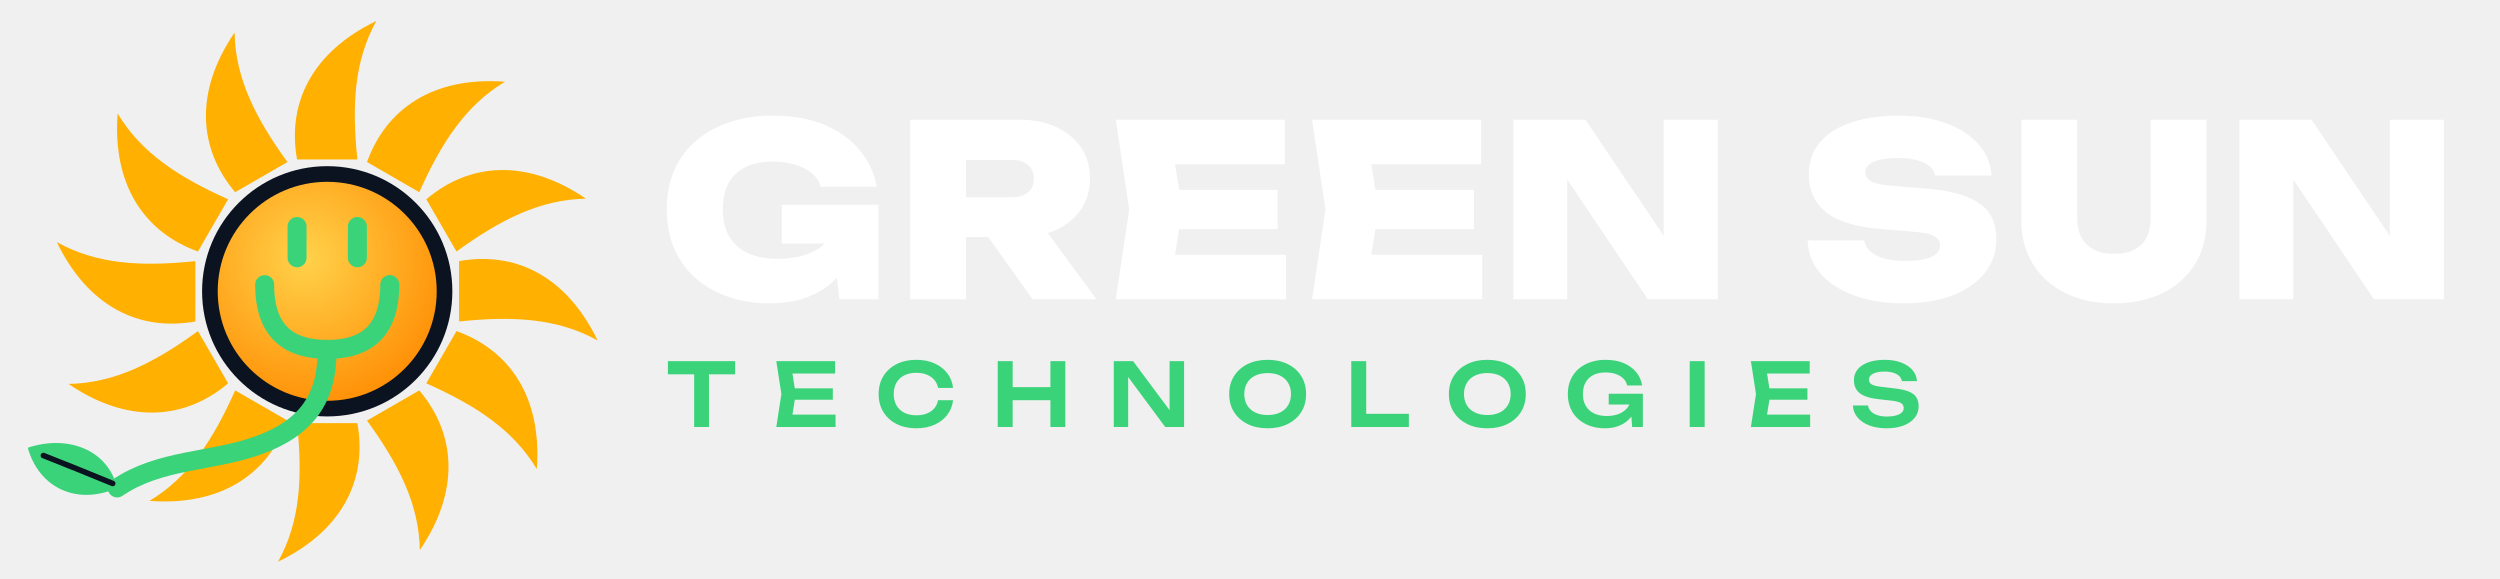
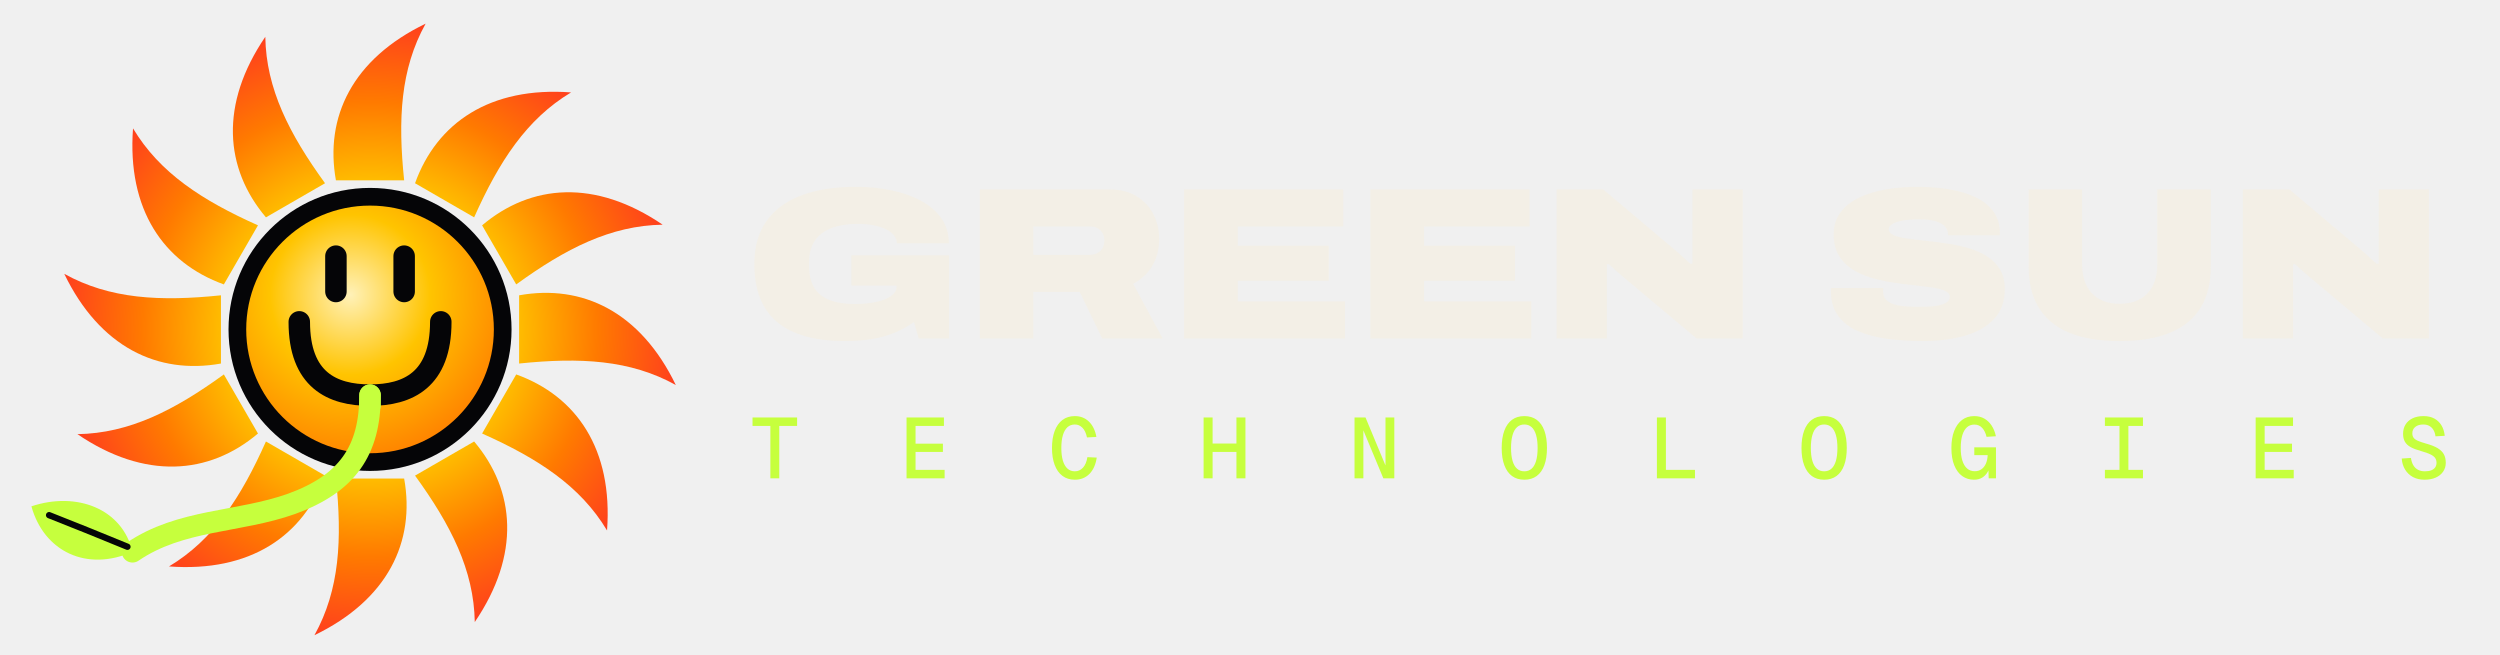
- <svg xmlns="http://www.w3.org/2000/svg" viewBox="0 0 1253 290" width="1253" height="290">
+ <svg xmlns="http://www.w3.org/2000/svg" viewBox="0 0 1108 290" width="1108" height="290">
  <defs>
-     <radialGradient id="gs-dark-core" cx="40%" cy="35%" r="75%">
-       <stop offset="0" stop-color="#FFD24A" />
-       <stop offset="1" stop-color="#FF8A00" />
+     <radialGradient id="gs-dark-rays" gradientUnits="userSpaceOnUse" cx="0" cy="0" r="250">
+       <stop offset=".44" stop-color="#FFC400" />
+       <stop offset=".72" stop-color="#FF7A00" />
+       <stop offset="1" stop-color="#FF3B1F" />
+     </radialGradient>
+     <radialGradient id="gs-dark-core" cx="42%" cy="36%" r="72%">
+       <stop offset="0" stop-color="#FFF1B8" />
+       <stop offset=".45" stop-color="#FFC400" />
+       <stop offset="1" stop-color="#FF7A00" />
    </radialGradient>
  </defs>
  <g transform="translate(164 146) scale(0.56)">
-     <g fill="#FFB000">
+     <g fill="url(#gs-dark-rays)">
      <path d="M-27,-118 C-36,-168 -14,-214 44,-242 C24,-206 22,-166 27,-118 Z" transform="rotate(0)" />
      <path d="M-27,-118 C-36,-168 -14,-214 44,-242 C24,-206 22,-166 27,-118 Z" transform="rotate(30)" />
      <path d="M-27,-118 C-36,-168 -14,-214 44,-242 C24,-206 22,-166 27,-118 Z" transform="rotate(60)" />
      <path d="M-27,-118 C-36,-168 -14,-214 44,-242 C24,-206 22,-166 27,-118 Z" transform="rotate(90)" />
      <path d="M-27,-118 C-36,-168 -14,-214 44,-242 C24,-206 22,-166 27,-118 Z" transform="rotate(120)" />
      <path d="M-27,-118 C-36,-168 -14,-214 44,-242 C24,-206 22,-166 27,-118 Z" transform="rotate(150)" />
      <path d="M-27,-118 C-36,-168 -14,-214 44,-242 C24,-206 22,-166 27,-118 Z" transform="rotate(180)" />
      <path d="M-27,-118 C-36,-168 -14,-214 44,-242 C24,-206 22,-166 27,-118 Z" transform="rotate(210)" />
      <path d="M-27,-118 C-36,-168 -14,-214 44,-242 C24,-206 22,-166 27,-118 Z" transform="rotate(240)" />
      <path d="M-27,-118 C-36,-168 -14,-214 44,-242 C24,-206 22,-166 27,-118 Z" transform="rotate(270)" />
      <path d="M-27,-118 C-36,-168 -14,-214 44,-242 C24,-206 22,-166 27,-118 Z" transform="rotate(300)" />
      <path d="M-27,-118 C-36,-168 -14,-214 44,-242 C24,-206 22,-166 27,-118 Z" transform="rotate(330)" />
    </g>
-     <circle r="112" fill="#0B1220" />
+     <circle r="112" fill="#050507" />
    <circle r="98" fill="url(#gs-dark-core)" />
-     <g fill="none" stroke="#3BD37A" stroke-width="17" stroke-linecap="round" stroke-linejoin="round">
+     <g fill="none" stroke="#050507" stroke-width="17" stroke-linecap="round" stroke-linejoin="round">
      <path d="M-27,-58 V-30 M27,-58 V-30" />
      <path d="M-56,-6 C-56,40 -30,52 0,52 C30,52 56,40 56,-6" />
+     </g>
+     <g fill="none" stroke="#C6FF3D" stroke-width="17" stroke-linecap="round" stroke-linejoin="round">
+       <path d="M0,52 V60" />
      <path d="M0,52 C0,96 -18,122 -62,138 C-104,153 -150,150 -188,176" />
    </g>
-     <path d="M-188,176 C-196,142 -232,128 -268,140 C-258,176 -224,192 -188,176 Z" fill="#3BD37A" />
-     <path d="M-192,172 Q-226,158 -254,147" fill="none" stroke="#0B1220" stroke-width="5" stroke-linecap="round" />
+     <path d="M-188,176 C-196,142 -232,128 -268,140 C-258,176 -224,192 -188,176 Z" fill="#C6FF3D" />
+     <path d="M-192,172 Q-226,158 -254,147" fill="none" stroke="#050507" stroke-width="5" stroke-linecap="round" />
  </g>
-   <path d="M100.68 -38.88Q100.32 -30.96 97.44 -23.58Q94.56 -16.2 89.04 -10.38Q83.52 -4.56 75.12 -1.26Q66.72 2.04 55.44 2.04Q44.88 2.04 35.64 -1.02Q26.4 -4.08 19.32 -10.02Q12.24 -15.96 8.22 -24.72Q4.2 -33.48 4.2 -45.0Q4.2 -56.52 8.22 -65.28Q12.24 -74.04 19.5 -79.98Q26.76 -85.92 36.3 -88.98Q45.84 -92.04 56.88 -92.04Q72.12 -92.04 83.1 -87.48Q94.08 -82.92 100.8 -74.88Q107.52 -66.84 109.44 -56.4H81.36Q80.28 -60.36 76.86 -63.18Q73.44 -66.0 68.4 -67.5Q63.36 -69.0 57.12 -69.0Q49.44 -69.0 43.86 -66.36Q38.28 -63.72 35.28 -58.44Q32.28 -53.16 32.28 -45.0Q32.28 -36.84 35.58 -31.32Q38.88 -25.8 45.06 -23.04Q51.24 -20.28 59.64 -20.28Q67.8 -20.28 74.1 -22.44Q80.4 -24.6 84.24 -28.8Q88.08 -33.0 88.8 -39.24ZM61.8 -27.96V-47.4H110.28V0.0H90.72L86.64 -35.04L91.8 -27.96ZM145.52 -51.12H176.96Q182.24 -51.12 185.18 -53.52Q188.12 -55.92 188.12 -60.48Q188.12 -65.04 185.18 -67.44Q182.24 -69.84 176.96 -69.84H141.56L154.16 -82.8V0.0H126.2V-90.0H181.16Q191.6 -90.0 199.52 -86.28Q207.44 -82.56 211.88 -75.96Q216.32 -69.36 216.32 -60.48Q216.32 -51.84 211.88 -45.18Q207.44 -38.52 199.52 -34.86Q191.6 -31.2 181.16 -31.2H145.52ZM157.52 -42.12H188.6L219.56 0.0H187.52ZM310.36 -54.84V-35.16H243.52V-54.84ZM262.6 -45.0 256.96 -10.2 246.04 -22.32H314.56V0.0H229.24L235.96 -45.0L229.24 -90.0H313.96V-67.68H246.04L256.96 -79.8ZM408.72 -54.84V-35.16H341.88V-54.84ZM360.96 -45.0 355.32 -10.2 344.4 -22.32H412.92V0.0H327.6L334.32 -45.0L327.6 -90.0H412.32V-67.68H344.4L355.32 -79.8ZM511.88 -19.92 503.84 -18.24V-90.0H530.96V0.0H495.92L447.56 -71.76L455.48 -73.44V0.0H428.48V-90.0H464.6ZM576.0 -29.52H604.32Q604.8 -26.4 607.38 -24.06Q609.96 -21.72 614.4 -20.46Q618.84 -19.2 624.84 -19.2Q633.12 -19.2 637.74 -21.12Q642.36 -23.04 642.36 -27.0Q642.36 -29.76 639.72 -31.5Q637.08 -33.24 629.28 -33.84L613.44 -35.16Q594.0 -36.6 585.3 -43.62Q576.6 -50.64 576.6 -62.52Q576.6 -72.24 582.24 -78.78Q587.88 -85.32 597.96 -88.68Q608.04 -92.04 621.72 -92.04Q634.92 -92.04 645.18 -88.32Q655.44 -84.6 661.5 -77.82Q667.56 -71.04 668.16 -62.04H639.84Q639.36 -64.68 637.14 -66.66Q634.92 -68.64 630.84 -69.72Q626.76 -70.8 621.12 -70.8Q613.68 -70.8 609.3 -69.0Q604.92 -67.2 604.92 -63.6Q604.92 -60.96 607.5 -59.28Q610.08 -57.6 617.04 -57.0L634.44 -55.56Q647.4 -54.6 655.38 -51.54Q663.36 -48.48 666.96 -43.26Q670.56 -38.04 670.56 -30.12Q670.56 -20.52 664.8 -13.26Q659.04 -6.0 648.66 -1.98Q638.28 2.04 624.36 2.04Q610.08 2.04 599.28 -1.92Q588.48 -5.88 582.36 -13.02Q576.24 -20.16 576.0 -29.52ZM711.08 -40.8Q711.08 -35.16 713.12 -31.2Q715.16 -27.24 719.24 -25.02Q723.32 -22.8 729.44 -22.8Q735.8 -22.8 739.88 -24.96Q743.96 -27.12 745.94 -31.14Q747.92 -35.16 747.92 -40.8V-90.0H775.88V-39.24Q775.88 -26.88 770.12 -17.58Q764.36 -8.28 753.92 -3.12Q743.48 2.04 729.44 2.04Q715.64 2.04 705.2 -3.12Q694.76 -8.28 688.94 -17.58Q683.12 -26.88 683.12 -39.24V-90.0H711.08ZM875.8 -19.92 867.76 -18.24V-90.0H894.88V0.0H859.84L811.48 -71.76L819.4 -73.44V0.0H792.4V-90.0H828.52Z" fill="#FFFFFF" transform="translate(330 150)" />
-   <path d="M13.904 -29.656H21.34V0.0H13.904ZM0.748 -33.0H34.452V-26.4H0.748ZM83.412 -19.36V-13.64H59.784V-19.36ZM64.8 -16.5 62.6 -2.508 59.344 -6.204H84.776V0.0H55.076L57.628 -16.5L55.076 -33.0H84.556V-26.796H59.344L62.6 -30.492ZM143.68 -13.42Q143.196 -9.24 140.754 -6.05Q138.312 -2.86 134.33 -1.1Q130.348 0.66 125.244 0.66Q119.612 0.66 115.366 -1.496Q111.12 -3.652 108.744 -7.502Q106.368 -11.352 106.368 -16.5Q106.368 -21.648 108.744 -25.498Q111.12 -29.348 115.366 -31.504Q119.612 -33.66 125.244 -33.66Q130.348 -33.66 134.33 -31.9Q138.312 -30.14 140.754 -26.972Q143.196 -23.804 143.68 -19.58H136.156Q135.716 -21.912 134.264 -23.606Q132.812 -25.3 130.524 -26.224Q128.236 -27.148 125.2 -27.148Q121.724 -27.148 119.194 -25.85Q116.664 -24.552 115.3 -22.154Q113.936 -19.756 113.936 -16.5Q113.936 -13.244 115.3 -10.846Q116.664 -8.448 119.194 -7.15Q121.724 -5.852 125.2 -5.852Q128.236 -5.852 130.524 -6.754Q132.812 -7.656 134.264 -9.35Q135.716 -11.044 136.156 -13.42ZM166.064 -33.0H173.544V0.0H166.064ZM192.464 -33.0H199.944V0.0H192.464ZM170.156 -19.976H195.764V-13.42H170.156ZM254.8 -4.928 252.204 -4.532V-33.0H259.464V0.0H250.004L228.884 -28.468L231.436 -28.864V0.0H224.22V-33.0H233.9ZM301.34 0.66Q295.576 0.66 291.242 -1.496Q286.908 -3.652 284.488 -7.502Q282.068 -11.352 282.068 -16.5Q282.068 -21.648 284.488 -25.498Q286.908 -29.348 291.242 -31.504Q295.576 -33.66 301.34 -33.66Q307.104 -33.66 311.438 -31.504Q315.772 -29.348 318.192 -25.498Q320.612 -21.648 320.612 -16.5Q320.612 -11.352 318.192 -7.502Q315.772 -3.652 311.438 -1.496Q307.104 0.66 301.34 0.66ZM301.34 -5.984Q304.948 -5.984 307.566 -7.26Q310.184 -8.536 311.614 -10.912Q313.044 -13.288 313.044 -16.5Q313.044 -19.712 311.614 -22.088Q310.184 -24.464 307.566 -25.74Q304.948 -27.016 301.34 -27.016Q297.776 -27.016 295.136 -25.74Q292.496 -24.464 291.066 -22.088Q289.636 -19.712 289.636 -16.5Q289.636 -13.288 291.066 -10.912Q292.496 -8.536 295.136 -7.26Q297.776 -5.984 301.34 -5.984ZM350.74 -33.0V-3.3L347.352 -6.6H372.124V0.0H343.26V-33.0ZM411.448 0.66Q405.684 0.66 401.35 -1.496Q397.016 -3.652 394.596 -7.502Q392.176 -11.352 392.176 -16.5Q392.176 -21.648 394.596 -25.498Q397.016 -29.348 401.35 -31.504Q405.684 -33.66 411.448 -33.66Q417.212 -33.66 421.546 -31.504Q425.88 -29.348 428.3 -25.498Q430.72 -21.648 430.72 -16.5Q430.72 -11.352 428.3 -7.502Q425.88 -3.652 421.546 -1.496Q417.212 0.66 411.448 0.66ZM411.448 -5.984Q415.056 -5.984 417.674 -7.26Q420.292 -8.536 421.722 -10.912Q423.152 -13.288 423.152 -16.5Q423.152 -19.712 421.722 -22.088Q420.292 -24.464 417.674 -25.74Q415.056 -27.016 411.448 -27.016Q407.884 -27.016 405.244 -25.74Q402.604 -24.464 401.174 -22.088Q399.744 -19.712 399.744 -16.5Q399.744 -13.288 401.174 -10.912Q402.604 -8.536 405.244 -7.26Q407.884 -5.984 411.448 -5.984ZM486.764 -14.3Q486.72 -11.308 485.598 -8.602Q484.476 -5.896 482.408 -3.806Q480.34 -1.716 477.304 -0.528Q474.268 0.66 470.264 0.66Q466.392 0.66 463.026 -0.506Q459.66 -1.672 457.13 -3.872Q454.6 -6.072 453.192 -9.262Q451.784 -12.452 451.784 -16.5Q451.784 -20.548 453.214 -23.738Q454.644 -26.928 457.196 -29.128Q459.748 -31.328 463.18 -32.494Q466.612 -33.66 470.66 -33.66Q475.94 -33.66 479.812 -32.01Q483.684 -30.36 486.082 -27.456Q488.48 -24.552 489.052 -20.812H481.528Q481.088 -22.836 479.614 -24.288Q478.14 -25.74 475.874 -26.532Q473.608 -27.324 470.66 -27.324Q467.184 -27.324 464.654 -26.07Q462.124 -24.816 460.738 -22.396Q459.352 -19.976 459.352 -16.5Q459.352 -13.024 460.804 -10.56Q462.256 -8.096 464.94 -6.798Q467.624 -5.5 471.276 -5.5Q474.84 -5.5 477.524 -6.622Q480.208 -7.744 481.77 -9.79Q483.332 -11.836 483.552 -14.652ZM472.288 -11.264V-16.676H489.404V0.0H484.036L483.024 -13.376L484.564 -11.264ZM512.888 -33.0H520.368V0.0H512.888ZM571.88 -19.36V-13.64H548.252V-19.36ZM553.268 -16.5 551.068 -2.508 547.812 -6.204H573.244V0.0H543.544L546.096 -16.5L543.544 -33.0H573.024V-26.796H547.812L551.068 -30.492ZM594.66 -10.78H602.228Q602.492 -9.108 603.702 -7.854Q604.912 -6.6 606.958 -5.918Q609.004 -5.236 611.688 -5.236Q615.604 -5.236 617.87 -6.358Q620.136 -7.48 620.136 -9.504Q620.136 -11.088 618.838 -11.946Q617.54 -12.804 614.02 -13.2L607.376 -13.948Q600.952 -14.652 598.07 -16.962Q595.188 -19.272 595.188 -23.408Q595.188 -26.664 597.102 -28.952Q599.016 -31.24 602.492 -32.45Q605.968 -33.66 610.676 -33.66Q615.252 -33.66 618.816 -32.318Q622.38 -30.976 624.492 -28.578Q626.604 -26.18 626.78 -22.968H619.212Q618.992 -24.42 617.914 -25.498Q616.836 -26.576 614.944 -27.17Q613.052 -27.764 610.5 -27.764Q606.936 -27.764 604.824 -26.708Q602.712 -25.652 602.712 -23.716Q602.712 -22.22 603.966 -21.406Q605.22 -20.592 608.388 -20.196L615.296 -19.36Q619.872 -18.876 622.578 -17.798Q625.284 -16.72 626.45 -14.916Q627.616 -13.112 627.616 -10.34Q627.616 -7.04 625.614 -4.554Q623.612 -2.068 620.004 -0.704Q616.396 0.66 611.556 0.66Q606.628 0.66 602.888 -0.77Q599.148 -2.2 596.992 -4.774Q594.836 -7.348 594.66 -10.78Z" fill="#3BD37A" transform="translate(334 214)" />
+   <path d="M44.544 1.152Q24.48 1.152 14.4 -7.296Q4.32 -15.744 4.32 -33.024Q4.32 -44.352 9.648 -51.936Q14.976 -59.52 25.056 -63.36Q35.136 -67.2 49.344 -67.2Q57.792 -67.2 65.232 -65.616Q72.672 -64.032 78.384 -60.912Q84.096 -57.792 87.312 -53.088Q90.528 -48.384 90.528 -42.144H67.488Q67.488 -44.16 66.144 -45.792Q64.8 -47.424 62.4 -48.528Q60.0 -49.632 56.928 -50.208Q53.856 -50.784 50.4 -50.784Q44.928 -50.784 40.848 -49.68Q36.768 -48.576 34.032 -46.416Q31.296 -44.256 29.952 -41.184Q28.608 -38.112 28.608 -34.176V-31.872Q28.608 -26.208 30.864 -22.512Q33.12 -18.816 37.632 -17.04Q42.144 -15.264 48.96 -15.264Q53.856 -15.264 58.08 -16.128Q62.304 -16.992 64.848 -18.768Q67.392 -20.544 67.392 -23.04V-23.424H47.328V-36.864H90.624V0.0H77.184L75.072 -7.296Q71.232 -4.512 66.624 -2.592Q62.016 -0.672 56.544 0.24Q51.072 1.152 44.544 1.152ZM104.256 0.0V-66.048H161.472Q168.864 -66.048 173.808 -62.976Q178.752 -59.904 181.248 -54.912Q183.744 -49.92 183.744 -44.16Q183.744 -37.536 180.816 -32.4Q177.888 -27.264 172.224 -24.192L185.28 0.0H158.496L148.512 -20.64H127.968V0.0ZM127.968 -37.056H153.12Q155.808 -37.056 157.632 -38.736Q159.456 -40.416 159.456 -43.392Q159.456 -45.408 158.592 -46.8Q157.728 -48.192 156.336 -48.912Q154.944 -49.632 153.12 -49.632H127.968ZM194.784 0.0V-66.048H265.344V-49.632H218.592V-41.088H258.912V-25.536H218.592V-16.416H266.112V0.0ZM277.344 0.0V-66.048H347.904V-49.632H301.152V-41.088H341.472V-25.536H301.152V-16.416H348.672V0.0ZM359.904 0.0V-66.048H380.544L413.184 -38.496Q413.76 -38.016 414.816 -37.056Q415.872 -36.096 417.024 -35.04Q418.176 -33.984 419.136 -33.12H420.096Q420.096 -34.464 420.096 -36.72Q420.096 -38.976 420.096 -41.088V-66.048H442.368V0.0H421.92L390.912 -26.016Q388.896 -27.648 386.64 -29.664Q384.384 -31.68 383.04 -32.928H382.176Q382.176 -31.584 382.176 -29.136Q382.176 -26.688 382.176 -24.192V0.0ZM522.24 1.152Q513.696 1.152 506.304 0.144Q498.912 -0.864 493.344 -3.312Q487.776 -5.76 484.608 -10.128Q481.44 -14.496 481.44 -21.12Q481.44 -21.312 481.44 -21.648Q481.44 -21.984 481.536 -22.368H504.672Q504.576 -21.984 504.576 -21.648Q504.576 -21.312 504.576 -21.024Q504.576 -18.144 506.496 -16.608Q508.416 -15.072 511.872 -14.544Q515.328 -14.016 519.84 -14.016Q521.664 -14.016 523.632 -14.064Q525.6 -14.112 527.472 -14.352Q529.344 -14.592 530.832 -15.072Q532.32 -15.552 533.232 -16.368Q534.144 -17.184 534.144 -18.432Q534.144 -20.16 531.984 -21.12Q529.824 -22.08 526.128 -22.608Q522.432 -23.136 517.872 -23.616Q513.312 -24.096 508.416 -24.864Q503.52 -25.632 498.96 -27.024Q494.4 -28.416 490.704 -30.816Q487.008 -33.216 484.848 -36.96Q482.688 -40.704 482.688 -46.08Q482.688 -51.84 485.712 -55.872Q488.736 -59.904 493.92 -62.4Q499.104 -64.896 505.824 -66.048Q512.544 -67.2 519.84 -67.2Q527.328 -67.2 533.904 -66.096Q540.48 -64.992 545.52 -62.592Q550.56 -60.192 553.44 -56.304Q556.32 -52.416 556.32 -46.848V-45.696H533.376V-46.08Q533.376 -48.0 532.128 -49.488Q530.88 -50.976 528.096 -51.888Q525.312 -52.8 520.8 -52.8Q516.192 -52.8 513.12 -52.224Q510.048 -51.648 508.56 -50.64Q507.072 -49.632 507.072 -48.48Q507.072 -46.752 509.232 -45.792Q511.392 -44.832 515.088 -44.304Q518.784 -43.776 523.344 -43.296Q527.904 -42.816 532.8 -42.096Q537.696 -41.376 542.256 -40.08Q546.816 -38.784 550.512 -36.48Q554.208 -34.176 556.368 -30.624Q558.528 -27.072 558.528 -21.888Q558.528 -13.728 553.776 -8.64Q549.024 -3.552 540.816 -1.2Q532.608 1.152 522.24 1.152ZM609.408 1.152Q595.776 1.152 586.848 -2.64Q577.92 -6.432 573.504 -13.776Q569.088 -21.12 569.088 -31.776V-66.048H592.8V-32.832Q592.8 -24.576 597.168 -19.968Q601.536 -15.36 609.408 -15.36Q617.376 -15.36 621.744 -19.968Q626.112 -24.576 626.112 -32.832V-66.048H649.824V-31.776Q649.824 -21.12 645.408 -13.776Q640.992 -6.432 632.016 -2.64Q623.04 1.152 609.408 1.152ZM664.032 0.0V-66.048H684.672L717.312 -38.496Q717.888 -38.016 718.944 -37.056Q720 -36.096 721.152 -35.04Q722.304 -33.984 723.264 -33.12H724.224Q724.224 -34.464 724.224 -36.72Q724.224 -38.976 724.224 -41.088V-66.048H746.496V0.0H726.048L695.04 -26.016Q693.024 -27.648 690.768 -29.664Q688.512 -31.68 687.168 -32.928H686.304Q686.304 -31.584 686.304 -29.136Q686.304 -26.688 686.304 -24.192V0.0Z" fill="#F3EFE6" transform="translate(330 150)" />
+   <path d="M9.424 0.0V-23.218H1.52V-26.98H21.28V-23.218H13.376V0.0ZM69.78 0.0V-26.98H86.348V-23.218H73.77V-15.352H85.892V-11.704H73.77V-3.762H86.652V0.0ZM144.387 0.608Q141.119 0.608 138.858 -1.102Q136.597 -2.812 135.419 -5.966Q134.241 -9.12 134.241 -13.452Q134.241 -17.822 135.419 -20.976Q136.597 -24.13 138.858 -25.859Q141.119 -27.588 144.387 -27.588Q148.073 -27.588 150.6 -25.156Q153.127 -22.724 153.925 -18.354L149.745 -18.126Q149.175 -20.938 147.75 -22.401Q146.325 -23.864 144.387 -23.864Q142.411 -23.864 141.081 -22.648Q139.751 -21.432 139.067 -19.114Q138.383 -16.796 138.383 -13.452Q138.383 -10.146 139.067 -7.847Q139.751 -5.548 141.081 -4.332Q142.411 -3.116 144.387 -3.116Q146.477 -3.116 147.959 -4.712Q149.441 -6.308 149.935 -9.386L154.077 -9.196Q153.393 -4.56 150.847 -1.976Q148.301 0.608 144.387 0.608ZM201.437 0.0V-26.98H205.427V-13.984L203.641 -15.428H217.777L215.991 -13.984V-26.98H219.981V0.0H215.991V-13.148L217.777 -11.704H203.641L205.427 -13.148V0.0ZM268.329 0.0V-26.98H273.193L282.731 -4.066L282.047 -3.914V-26.98H285.961V0.0H281.097L271.559 -22.914L272.243 -23.104V0.0ZM343.582 0.608Q340.352 0.608 338.129 -1.026Q335.906 -2.66 334.728 -5.814Q333.55 -8.968 333.55 -13.452Q333.55 -18.012 334.728 -21.166Q335.906 -24.32 338.129 -25.954Q340.352 -27.588 343.582 -27.588Q346.812 -27.588 349.054 -25.954Q351.296 -24.32 352.455 -21.166Q353.614 -18.012 353.614 -13.452Q353.614 -8.968 352.455 -5.814Q351.296 -2.66 349.054 -1.026Q346.812 0.608 343.582 0.608ZM343.582 -3.116Q345.482 -3.116 346.793 -4.256Q348.104 -5.396 348.788 -7.714Q349.472 -10.032 349.472 -13.452Q349.472 -16.872 348.788 -19.209Q348.104 -21.546 346.793 -22.705Q345.482 -23.864 343.582 -23.864Q341.682 -23.864 340.371 -22.705Q339.06 -21.546 338.376 -19.209Q337.692 -16.872 337.692 -13.452Q337.692 -10.032 338.376 -7.714Q339.06 -5.396 340.371 -4.256Q341.682 -3.116 343.582 -3.116ZM402.342 0.0V-26.98H406.332V-1.52L403.9 -3.762H419.214V0.0ZM476.455 0.608Q473.225 0.608 471.002 -1.026Q468.779 -2.66 467.601 -5.814Q466.423 -8.968 466.423 -13.452Q466.423 -18.012 467.601 -21.166Q468.779 -24.32 471.002 -25.954Q473.225 -27.588 476.455 -27.588Q479.685 -27.588 481.927 -25.954Q484.169 -24.32 485.328 -21.166Q486.487 -18.012 486.487 -13.452Q486.487 -8.968 485.328 -5.814Q484.169 -2.66 481.927 -1.026Q479.685 0.608 476.455 0.608ZM476.455 -3.116Q478.355 -3.116 479.666 -4.256Q480.977 -5.396 481.661 -7.714Q482.345 -10.032 482.345 -13.452Q482.345 -16.872 481.661 -19.209Q480.977 -21.546 479.666 -22.705Q478.355 -23.864 476.455 -23.864Q474.555 -23.864 473.244 -22.705Q471.933 -21.546 471.249 -19.209Q470.565 -16.872 470.565 -13.452Q470.565 -10.032 471.249 -7.714Q471.933 -5.396 473.244 -4.256Q474.555 -3.116 476.455 -3.116ZM542.853 0.608Q539.927 0.608 537.685 -0.988Q535.443 -2.584 534.151 -5.719Q532.859 -8.854 532.859 -13.452Q532.859 -17.822 534.075 -20.976Q535.291 -24.13 537.552 -25.859Q539.813 -27.588 542.967 -27.588Q545.513 -27.588 547.451 -26.486Q549.389 -25.384 550.7 -23.37Q552.011 -21.356 552.581 -18.658L548.439 -18.392Q547.869 -20.862 546.52 -22.344Q545.171 -23.826 543.005 -23.826Q541.105 -23.826 539.756 -22.629Q538.407 -21.432 537.704 -19.114Q537.001 -16.796 537.001 -13.452Q537.001 -10.146 537.723 -7.847Q538.445 -5.548 539.832 -4.351Q541.219 -3.154 543.195 -3.154Q544.943 -3.154 546.197 -4.047Q547.451 -4.94 548.154 -6.555Q548.857 -8.17 548.933 -10.298H543.005V-13.756H552.619V0.0H549.389L549.199 -6.194L550.225 -6.232Q549.807 -4.294 548.876 -2.736Q547.945 -1.178 546.463 -0.285Q544.981 0.608 542.853 0.608ZM600.891 0.0V-3.762H607.351V-23.218H600.891V-26.98H617.763V-23.218H611.303V-3.762H617.763V0.0ZM667.708 0.0V-26.98H684.276V-23.218H671.698V-15.352H683.82V-11.704H671.698V-3.762H684.58V0.0ZM742.542 0.608Q739.616 0.608 737.431 -0.57Q735.246 -1.748 733.954 -3.857Q732.662 -5.966 732.434 -8.778L736.538 -9.044Q736.804 -7.106 737.602 -5.776Q738.4 -4.446 739.692 -3.781Q740.984 -3.116 742.694 -3.116Q744.366 -3.116 745.506 -3.553Q746.646 -3.99 747.254 -4.826Q747.862 -5.662 747.862 -6.878Q747.862 -8.094 747.292 -8.968Q746.722 -9.842 745.24 -10.583Q743.758 -11.324 740.908 -12.122Q738.134 -12.882 736.386 -13.851Q734.638 -14.82 733.84 -16.245Q733.042 -17.67 733.042 -19.76Q733.042 -22.078 734.125 -23.845Q735.208 -25.612 737.241 -26.6Q739.274 -27.588 742.124 -27.588Q744.936 -27.588 746.931 -26.486Q748.926 -25.384 750.085 -23.427Q751.244 -21.47 751.51 -18.848L747.406 -18.62Q747.216 -20.178 746.551 -21.356Q745.886 -22.534 744.746 -23.199Q743.606 -23.864 742.01 -23.864Q739.768 -23.864 738.457 -22.8Q737.146 -21.736 737.146 -19.95Q737.146 -18.81 737.678 -18.031Q738.21 -17.252 739.54 -16.663Q740.87 -16.074 743.264 -15.39Q746.494 -14.516 748.394 -13.357Q750.294 -12.198 751.13 -10.64Q751.966 -9.082 751.966 -6.878Q751.966 -4.674 750.788 -2.964Q749.61 -1.254 747.501 -0.323Q745.392 0.608 742.542 0.608Z" fill="#C6FF3D" transform="translate(332 212)" />
</svg>
